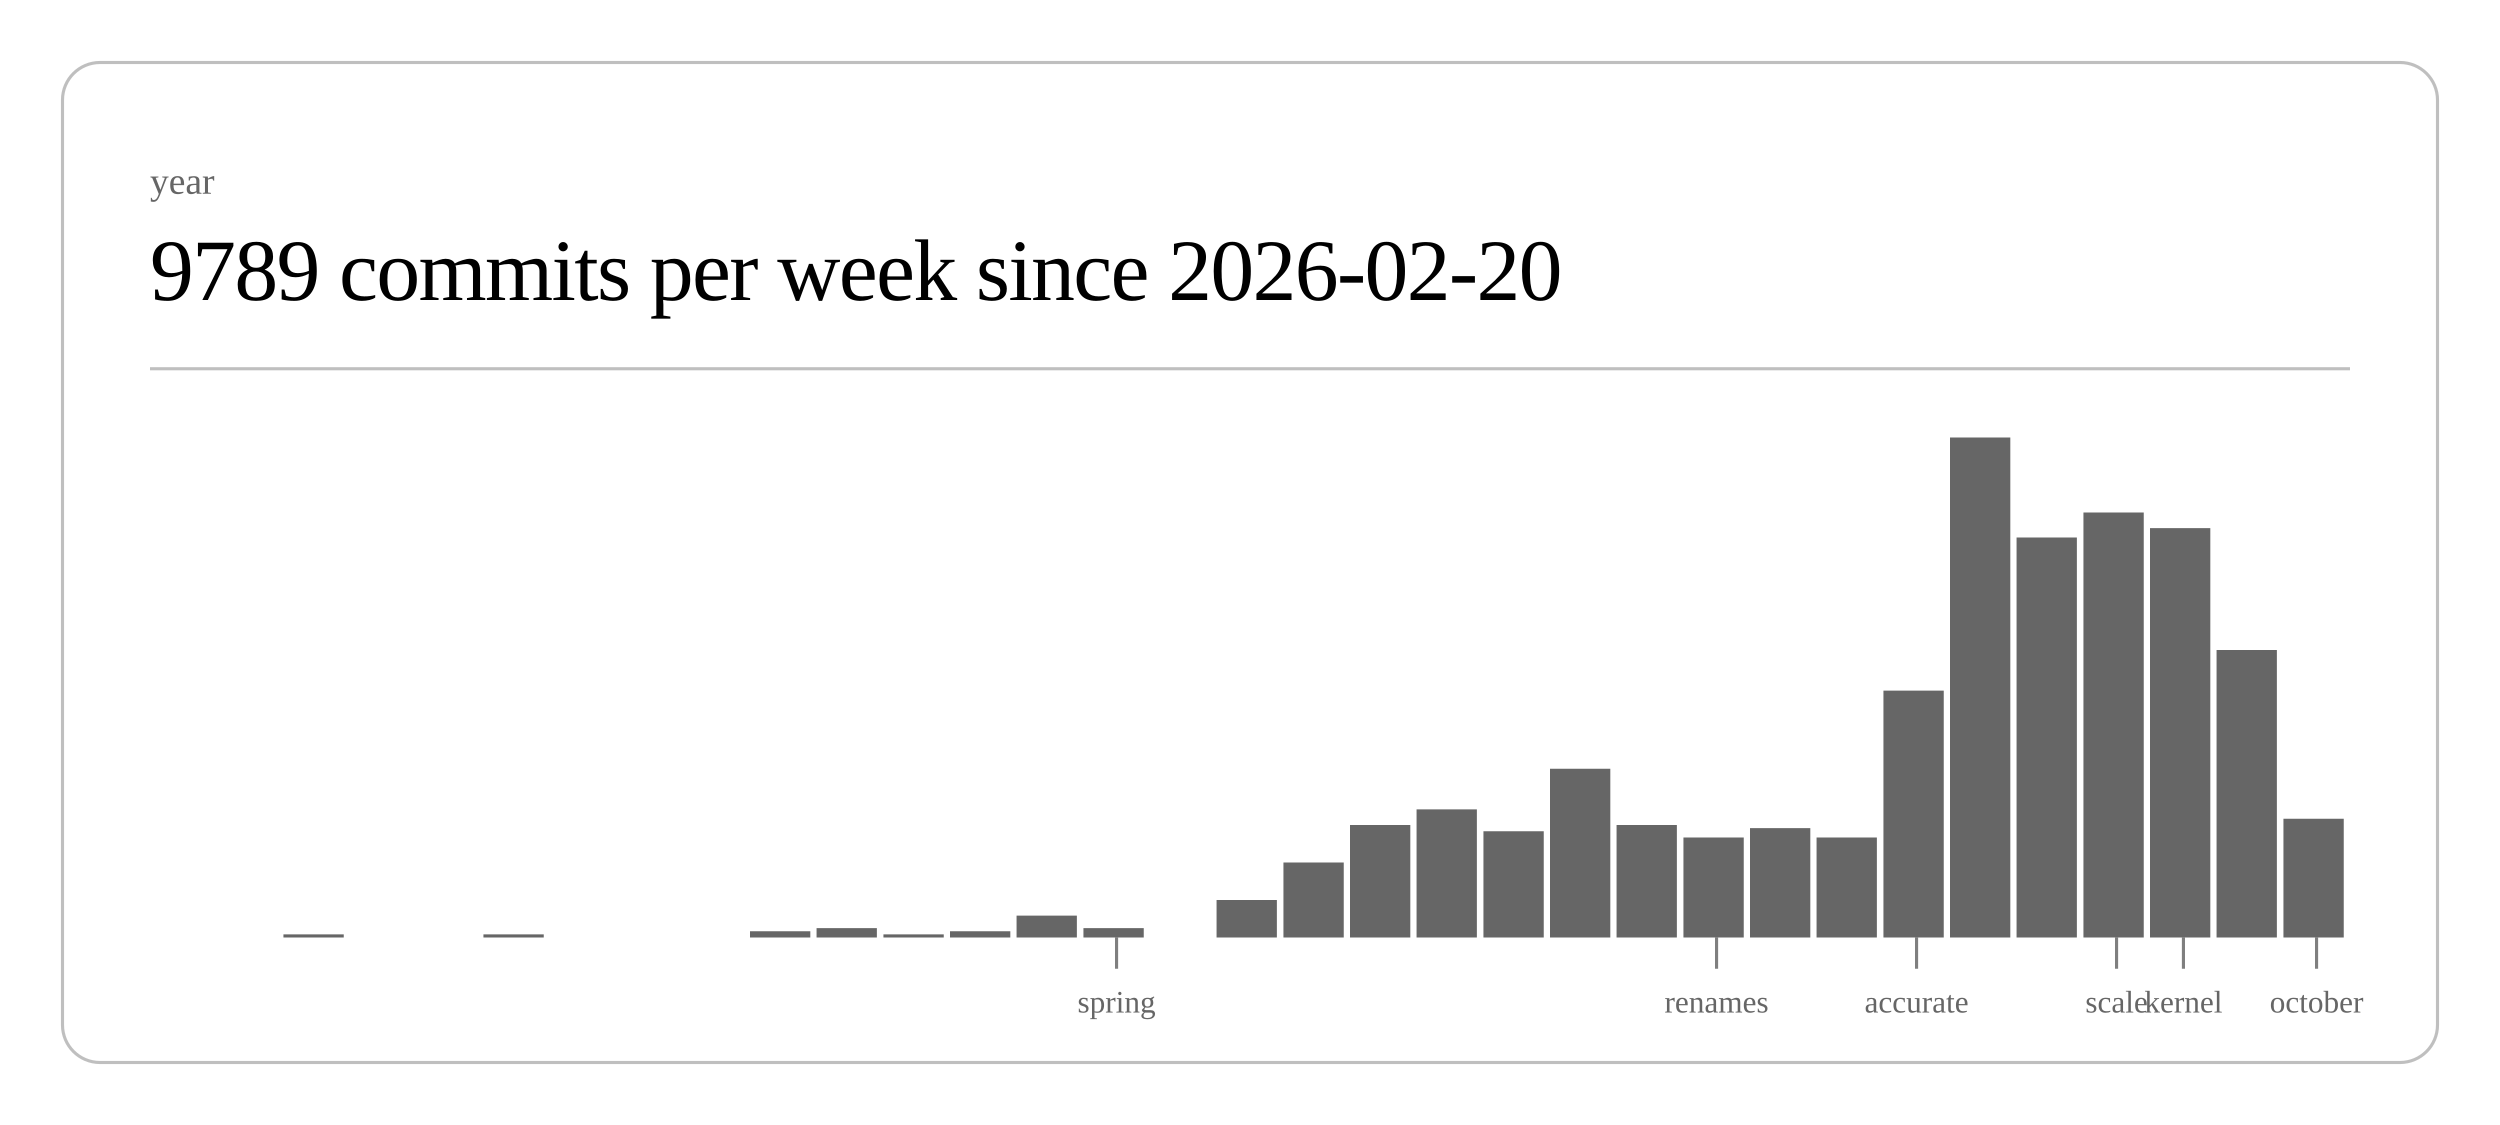
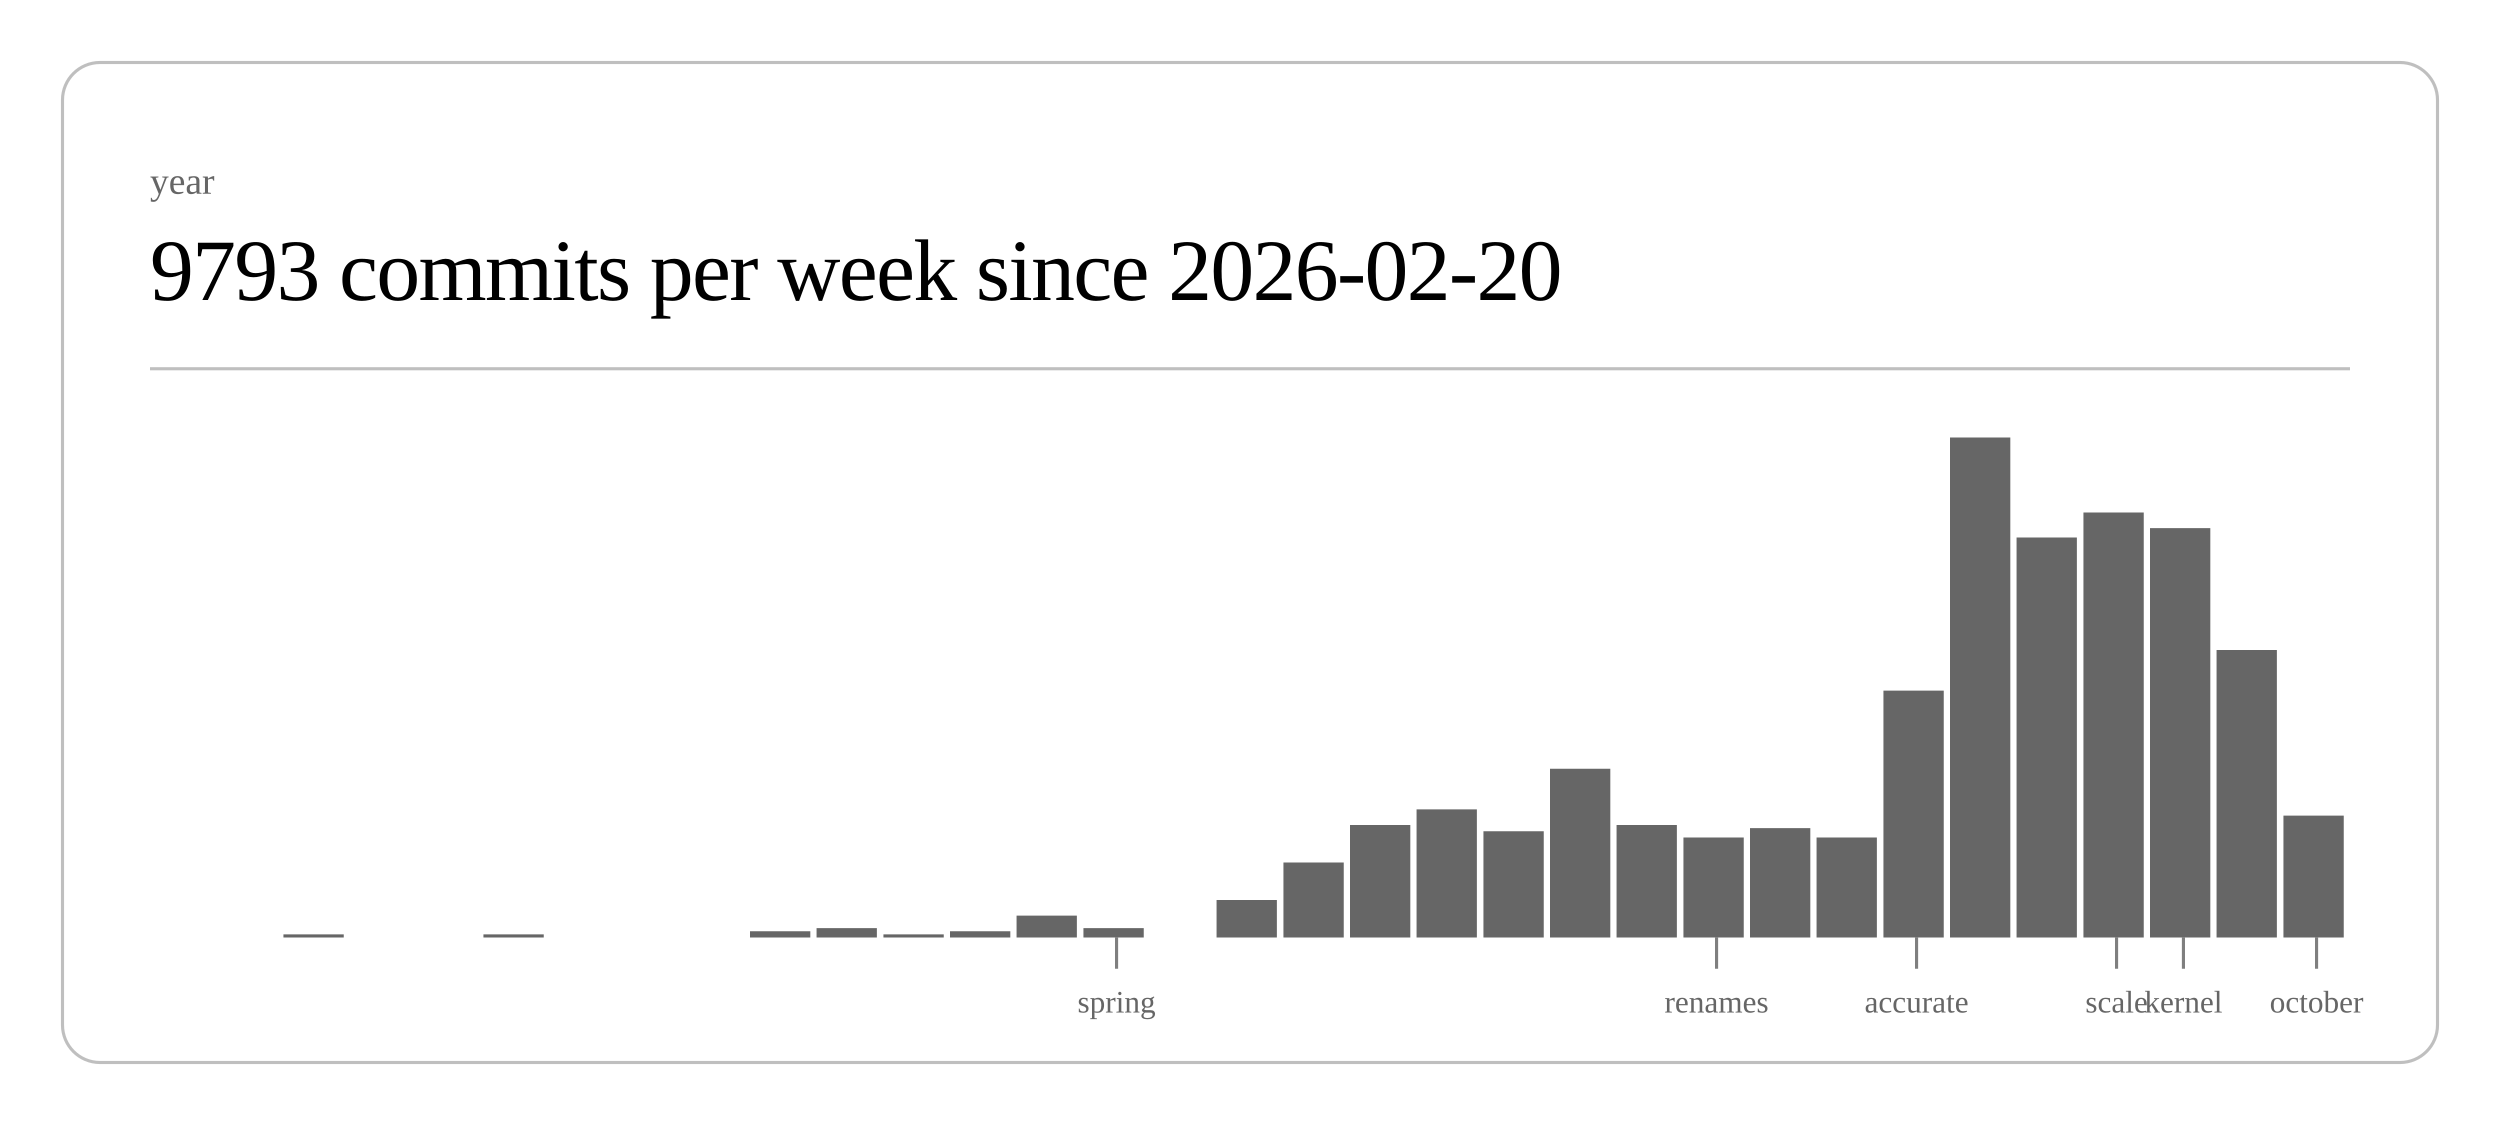
<svg xmlns="http://www.w3.org/2000/svg" class="post-header-svg" viewBox="0 0 800 360" width="800" height="360">
  <rect x="20" y="20" width="760" height="320" rx="12" ry="12" fill="none" stroke="currentColor" stroke-width="1" opacity="0.25" />
  <text fill="currentColor" x="48" y="62" font-size="12" opacity="0.6">year</text>
-   <text fill="currentColor" x="48" y="96" font-size="28" font-weight="300" letter-spacing="-0.5">9789 commits per week since 2026-02-20</text>
+   <text fill="currentColor" x="48" y="96" font-size="28" font-weight="300" letter-spacing="-0.5">9793 commits per week since 2026-02-20</text>
  <line stroke="currentColor" x1="48" y1="118" x2="752" y2="118" stroke-width="1" opacity="0.25" />
  <rect x="90.7" y="299" width="19.3" height="1" fill="currentColor" opacity="0.6" />
  <rect x="154.7" y="299" width="19.3" height="1" fill="currentColor" opacity="0.6" />
  <rect x="240.0" y="298" width="19.3" height="2" fill="currentColor" opacity="0.6" />
  <rect x="261.3" y="297" width="19.3" height="3" fill="currentColor" opacity="0.6" />
  <rect x="282.7" y="299" width="19.3" height="1" fill="currentColor" opacity="0.6" />
  <rect x="304.0" y="298" width="19.3" height="2" fill="currentColor" opacity="0.6" />
  <rect x="325.3" y="293" width="19.3" height="7" fill="currentColor" opacity="0.6" />
  <rect x="346.7" y="297" width="19.3" height="3" fill="currentColor" opacity="0.6" />
  <rect x="389.3" y="288" width="19.3" height="12" fill="currentColor" opacity="0.6" />
  <rect x="410.7" y="276" width="19.3" height="24" fill="currentColor" opacity="0.6" />
  <rect x="432.0" y="264" width="19.3" height="36" fill="currentColor" opacity="0.6" />
  <rect x="453.3" y="259" width="19.3" height="41" fill="currentColor" opacity="0.6" />
  <rect x="474.7" y="266" width="19.3" height="34" fill="currentColor" opacity="0.6" />
  <rect x="496.0" y="246" width="19.3" height="54" fill="currentColor" opacity="0.6" />
  <rect x="517.3" y="264" width="19.3" height="36" fill="currentColor" opacity="0.6" />
  <rect x="538.7" y="268" width="19.3" height="32" fill="currentColor" opacity="0.6" />
  <rect x="560.0" y="265" width="19.3" height="35" fill="currentColor" opacity="0.6" />
  <rect x="581.3" y="268" width="19.3" height="32" fill="currentColor" opacity="0.6" />
  <rect x="602.7" y="221" width="19.3" height="79" fill="currentColor" opacity="0.6" />
  <rect x="624.0" y="140" width="19.3" height="160" fill="currentColor" opacity="0.6" />
  <rect x="645.3" y="172" width="19.3" height="128" fill="currentColor" opacity="0.6" />
  <rect x="666.7" y="164" width="19.3" height="136" fill="currentColor" opacity="0.6" />
  <rect x="688.0" y="169" width="19.3" height="131" fill="currentColor" opacity="0.6" />
  <rect x="709.3" y="208" width="19.3" height="92" fill="currentColor" opacity="0.6" />
-   <rect x="730.7" y="262" width="19.3" height="38" fill="currentColor" opacity="0.6" />
+   <rect x="730.7" y="261" width="19.3" height="39" fill="currentColor" opacity="0.6" />
  <line stroke="currentColor" x1="357.3" y1="300" x2="357.3" y2="310" stroke-width="1" opacity="0.5" />
  <text fill="currentColor" x="357.3" y="324" font-size="10" opacity="0.6" text-anchor="middle">spring</text>
  <line stroke="currentColor" x1="549.3" y1="300" x2="549.3" y2="310" stroke-width="1" opacity="0.5" />
  <text fill="currentColor" x="549.3" y="324" font-size="10" opacity="0.6" text-anchor="middle">renames</text>
  <line stroke="currentColor" x1="613.3" y1="300" x2="613.3" y2="310" stroke-width="1" opacity="0.5" />
  <text fill="currentColor" x="613.3" y="324" font-size="10" opacity="0.6" text-anchor="middle">accurate</text>
  <line stroke="currentColor" x1="677.3" y1="300" x2="677.3" y2="310" stroke-width="1" opacity="0.5" />
  <text fill="currentColor" x="677.3" y="324" font-size="10" opacity="0.6" text-anchor="middle">scale</text>
  <line stroke="currentColor" x1="698.7" y1="300" x2="698.7" y2="310" stroke-width="1" opacity="0.5" />
  <text fill="currentColor" x="698.7" y="324" font-size="10" opacity="0.6" text-anchor="middle">kernel</text>
  <line stroke="currentColor" x1="741.3" y1="300" x2="741.3" y2="310" stroke-width="1" opacity="0.5" />
  <text fill="currentColor" x="741.3" y="324" font-size="10" opacity="0.6" text-anchor="middle">october</text>
</svg>
